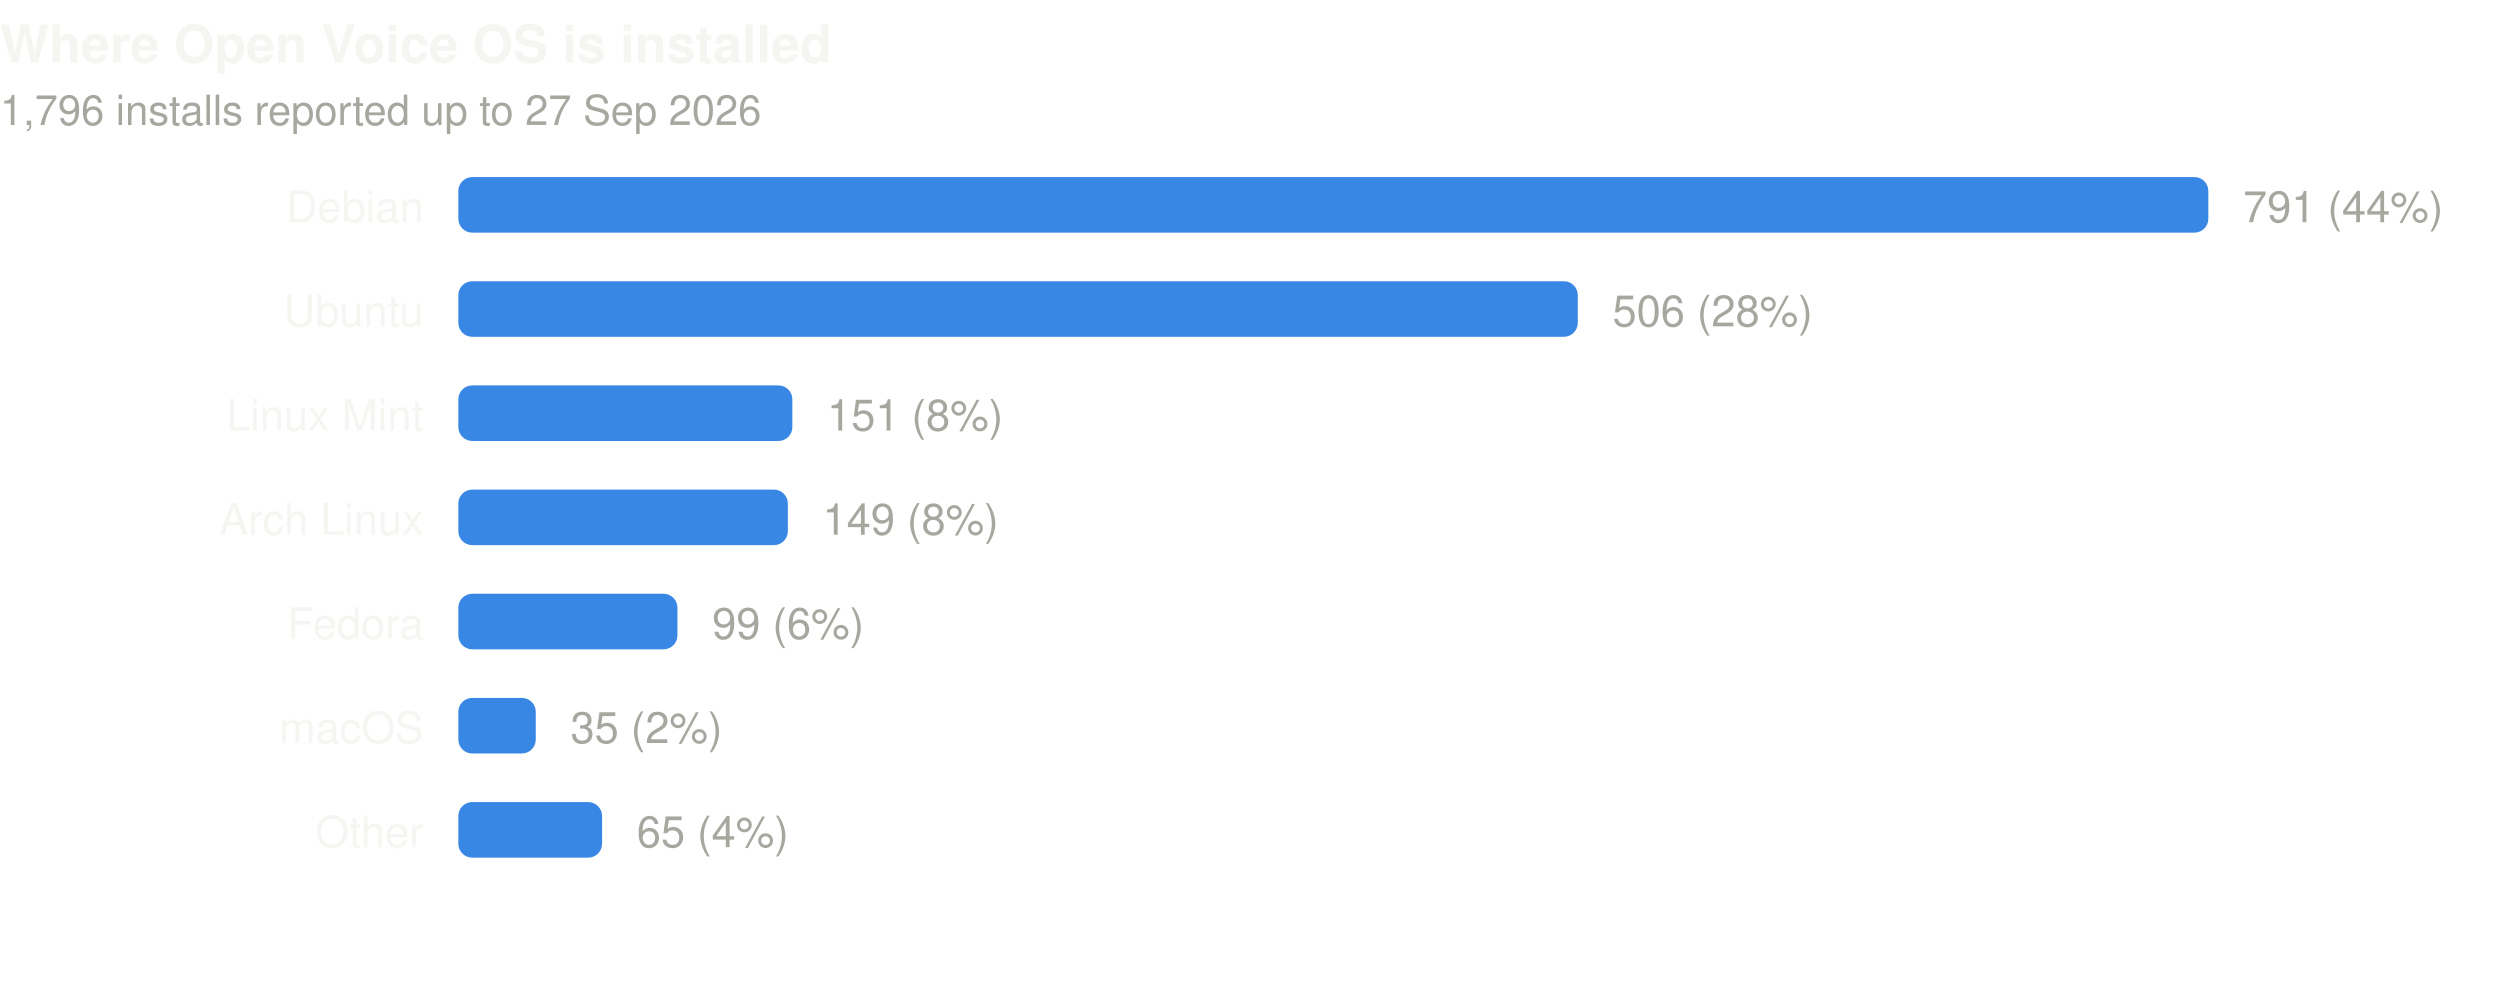
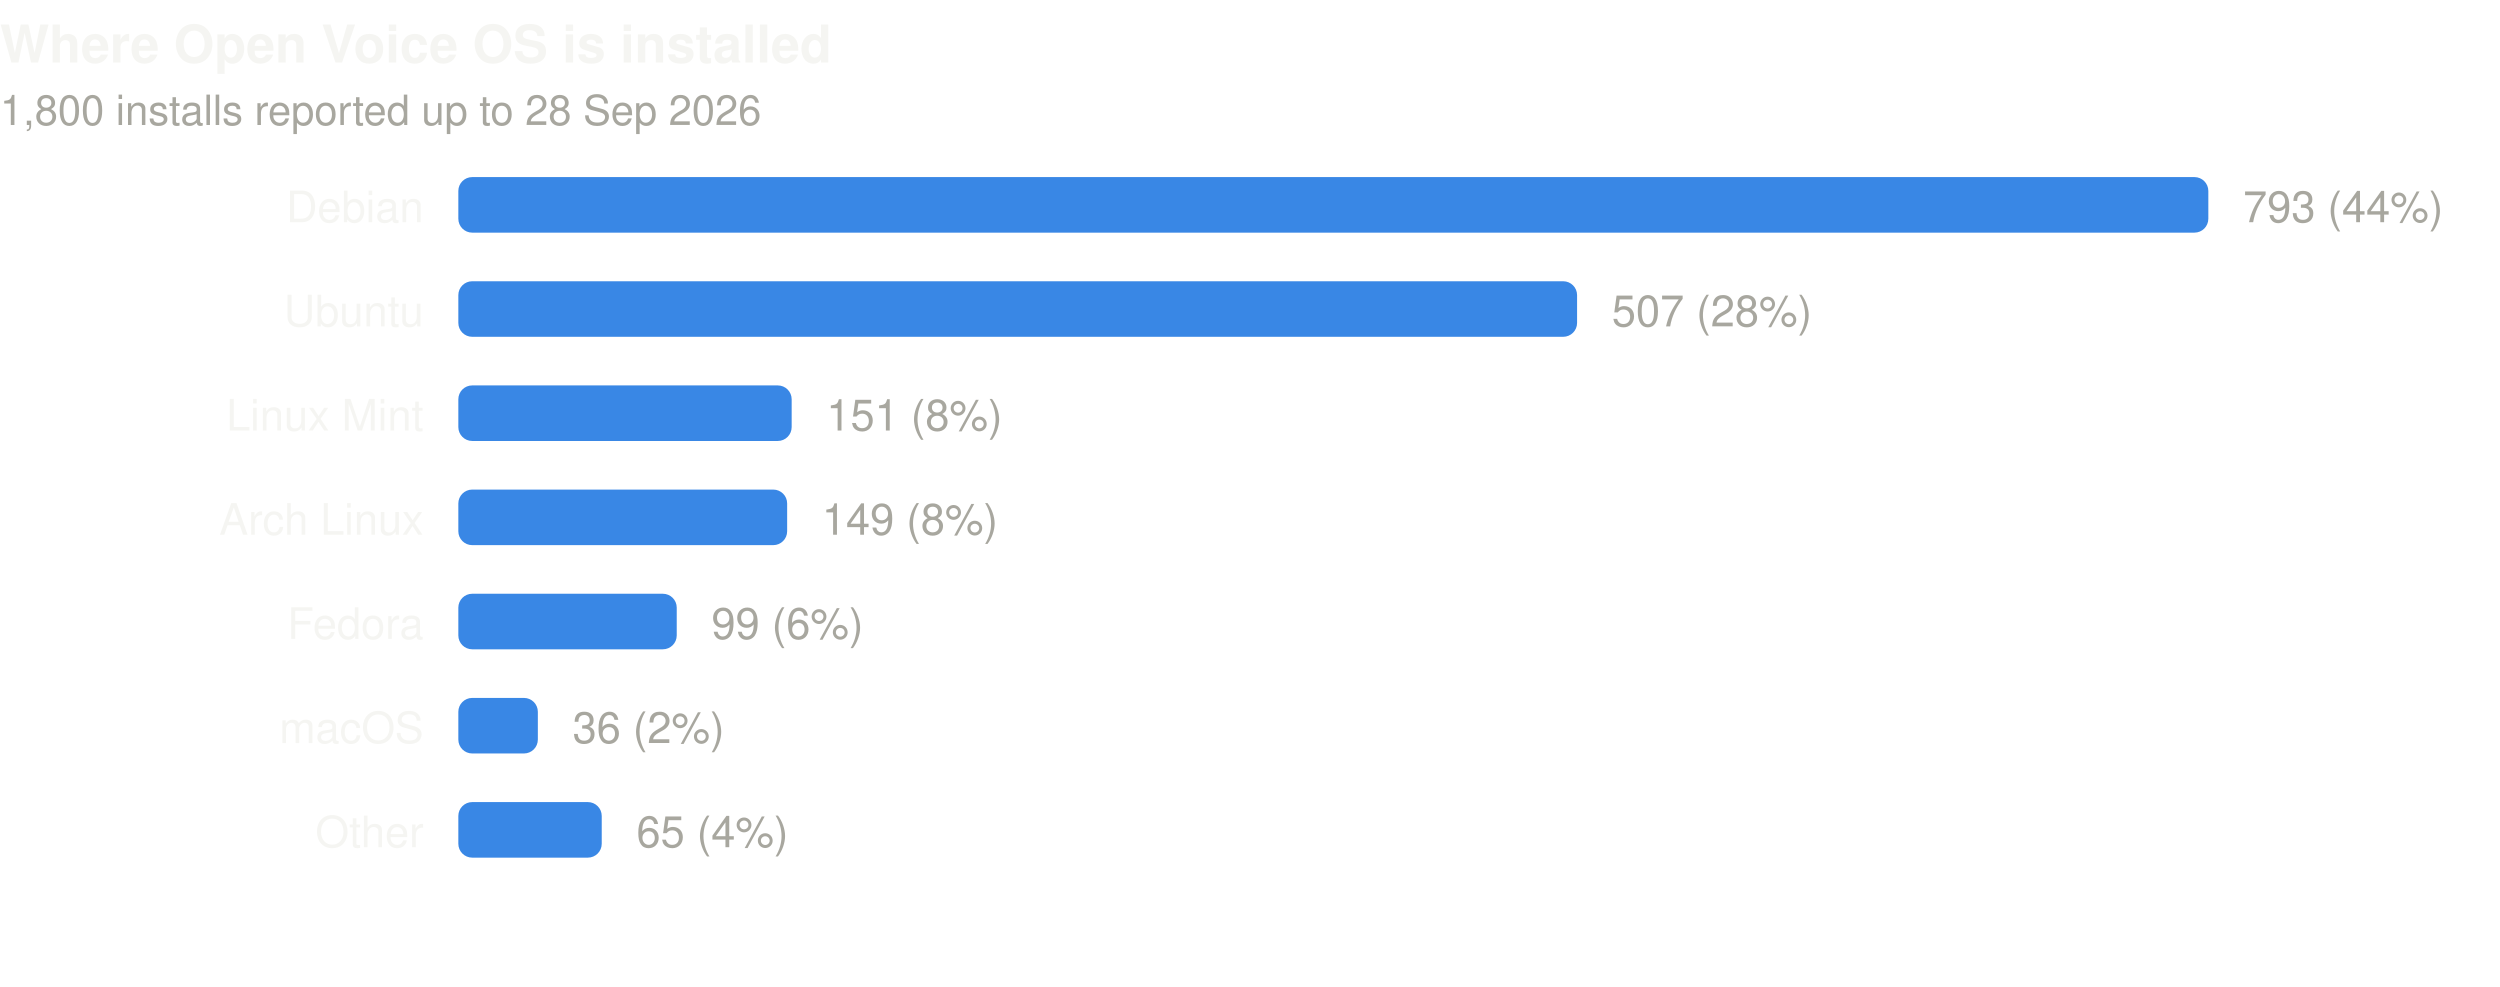
- <svg xmlns="http://www.w3.org/2000/svg" width="720" height="284" viewBox="0 0 720 284" role="img" aria-label="Where Open Voice OS is installed. 1,796 installs reported up to 27 Sep 2026">
+ <svg xmlns="http://www.w3.org/2000/svg" width="720" height="284" viewBox="0 0 720 284" role="img" aria-label="Where Open Voice OS is installed. 1,800 installs reported up to 28 Sep 2026">
  <text x="0" y="18" font-family="ui-sans-serif,-apple-system,BlinkMacSystemFont,'Segoe UI',Helvetica,Arial,sans-serif" font-size="15" font-weight="600" fill="#f5f5f2">Where Open Voice OS is installed</text>
-   <text x="0" y="36" font-family="ui-sans-serif,-apple-system,BlinkMacSystemFont,'Segoe UI',Helvetica,Arial,sans-serif" font-size="12" fill="#a8a79f">1,796 installs reported up to 27 Sep 2026</text>
+   <text x="0" y="36" font-family="ui-sans-serif,-apple-system,BlinkMacSystemFont,'Segoe UI',Helvetica,Arial,sans-serif" font-size="12" fill="#a8a79f">1,800 installs reported up to 28 Sep 2026</text>
  <text x="122" y="64.0" text-anchor="end" font-family="ui-sans-serif,-apple-system,BlinkMacSystemFont,'Segoe UI',Helvetica,Arial,sans-serif" font-size="12.5" fill="#f5f5f2">Debian</text>
  <rect x="132" y="51.0" width="504.0" height="16" rx="4" fill="#3987e5" />
-   <text x="646.0" y="64.0" font-family="ui-sans-serif,-apple-system,BlinkMacSystemFont,'Segoe UI',Helvetica,Arial,sans-serif" font-size="12.5" fill="#a8a79f">791 (44%)</text>
+   <text x="646.0" y="64.0" font-family="ui-sans-serif,-apple-system,BlinkMacSystemFont,'Segoe UI',Helvetica,Arial,sans-serif" font-size="12.5" fill="#a8a79f">793 (44%)</text>
  <text x="122" y="94.0" text-anchor="end" font-family="ui-sans-serif,-apple-system,BlinkMacSystemFont,'Segoe UI',Helvetica,Arial,sans-serif" font-size="12.5" fill="#f5f5f2">Ubuntu</text>
-   <rect x="132" y="81.0" width="322.4" height="16" rx="4" fill="#3987e5" />
-   <text x="464.4" y="94.0" font-family="ui-sans-serif,-apple-system,BlinkMacSystemFont,'Segoe UI',Helvetica,Arial,sans-serif" font-size="12.5" fill="#a8a79f">506 (28%)</text>
+   <rect x="132" y="81.0" width="322.2" height="16" rx="4" fill="#3987e5" />
+   <text x="464.2" y="94.0" font-family="ui-sans-serif,-apple-system,BlinkMacSystemFont,'Segoe UI',Helvetica,Arial,sans-serif" font-size="12.5" fill="#a8a79f">507 (28%)</text>
  <text x="122" y="124.0" text-anchor="end" font-family="ui-sans-serif,-apple-system,BlinkMacSystemFont,'Segoe UI',Helvetica,Arial,sans-serif" font-size="12.5" fill="#f5f5f2">Linux Mint</text>
-   <rect x="132" y="111.0" width="96.2" height="16" rx="4" fill="#3987e5" />
-   <text x="238.2" y="124.0" font-family="ui-sans-serif,-apple-system,BlinkMacSystemFont,'Segoe UI',Helvetica,Arial,sans-serif" font-size="12.5" fill="#a8a79f">151 (8%)</text>
+   <rect x="132" y="111.0" width="96.0" height="16" rx="4" fill="#3987e5" />
+   <text x="238.0" y="124.0" font-family="ui-sans-serif,-apple-system,BlinkMacSystemFont,'Segoe UI',Helvetica,Arial,sans-serif" font-size="12.5" fill="#a8a79f">151 (8%)</text>
  <text x="122" y="154.0" text-anchor="end" font-family="ui-sans-serif,-apple-system,BlinkMacSystemFont,'Segoe UI',Helvetica,Arial,sans-serif" font-size="12.5" fill="#f5f5f2">Arch Linux</text>
-   <rect x="132" y="141.0" width="94.9" height="16" rx="4" fill="#3987e5" />
-   <text x="236.9" y="154.0" font-family="ui-sans-serif,-apple-system,BlinkMacSystemFont,'Segoe UI',Helvetica,Arial,sans-serif" font-size="12.5" fill="#a8a79f">149 (8%)</text>
+   <rect x="132" y="141.0" width="94.7" height="16" rx="4" fill="#3987e5" />
+   <text x="236.7" y="154.0" font-family="ui-sans-serif,-apple-system,BlinkMacSystemFont,'Segoe UI',Helvetica,Arial,sans-serif" font-size="12.5" fill="#a8a79f">149 (8%)</text>
  <text x="122" y="184.0" text-anchor="end" font-family="ui-sans-serif,-apple-system,BlinkMacSystemFont,'Segoe UI',Helvetica,Arial,sans-serif" font-size="12.5" fill="#f5f5f2">Fedora</text>
-   <rect x="132" y="171.0" width="63.1" height="16" rx="4" fill="#3987e5" />
-   <text x="205.1" y="184.0" font-family="ui-sans-serif,-apple-system,BlinkMacSystemFont,'Segoe UI',Helvetica,Arial,sans-serif" font-size="12.5" fill="#a8a79f">99 (6%)</text>
+   <rect x="132" y="171.0" width="62.9" height="16" rx="4" fill="#3987e5" />
+   <text x="204.9" y="184.0" font-family="ui-sans-serif,-apple-system,BlinkMacSystemFont,'Segoe UI',Helvetica,Arial,sans-serif" font-size="12.5" fill="#a8a79f">99 (6%)</text>
  <text x="122" y="214.0" text-anchor="end" font-family="ui-sans-serif,-apple-system,BlinkMacSystemFont,'Segoe UI',Helvetica,Arial,sans-serif" font-size="12.5" fill="#f5f5f2">macOS</text>
-   <rect x="132" y="201.0" width="22.3" height="16" rx="4" fill="#3987e5" />
-   <text x="164.3" y="214.0" font-family="ui-sans-serif,-apple-system,BlinkMacSystemFont,'Segoe UI',Helvetica,Arial,sans-serif" font-size="12.5" fill="#a8a79f">35 (2%)</text>
+   <rect x="132" y="201.0" width="22.9" height="16" rx="4" fill="#3987e5" />
+   <text x="164.9" y="214.0" font-family="ui-sans-serif,-apple-system,BlinkMacSystemFont,'Segoe UI',Helvetica,Arial,sans-serif" font-size="12.5" fill="#a8a79f">36 (2%)</text>
  <text x="122" y="244.0" text-anchor="end" font-family="ui-sans-serif,-apple-system,BlinkMacSystemFont,'Segoe UI',Helvetica,Arial,sans-serif" font-size="12.5" fill="#f5f5f2">Other</text>
-   <rect x="132" y="231.0" width="41.4" height="16" rx="4" fill="#3987e5" />
-   <text x="183.4" y="244.0" font-family="ui-sans-serif,-apple-system,BlinkMacSystemFont,'Segoe UI',Helvetica,Arial,sans-serif" font-size="12.5" fill="#a8a79f">65 (4%)</text>
+   <rect x="132" y="231.0" width="41.3" height="16" rx="4" fill="#3987e5" />
+   <text x="183.3" y="244.0" font-family="ui-sans-serif,-apple-system,BlinkMacSystemFont,'Segoe UI',Helvetica,Arial,sans-serif" font-size="12.5" fill="#a8a79f">65 (4%)</text>
</svg>
